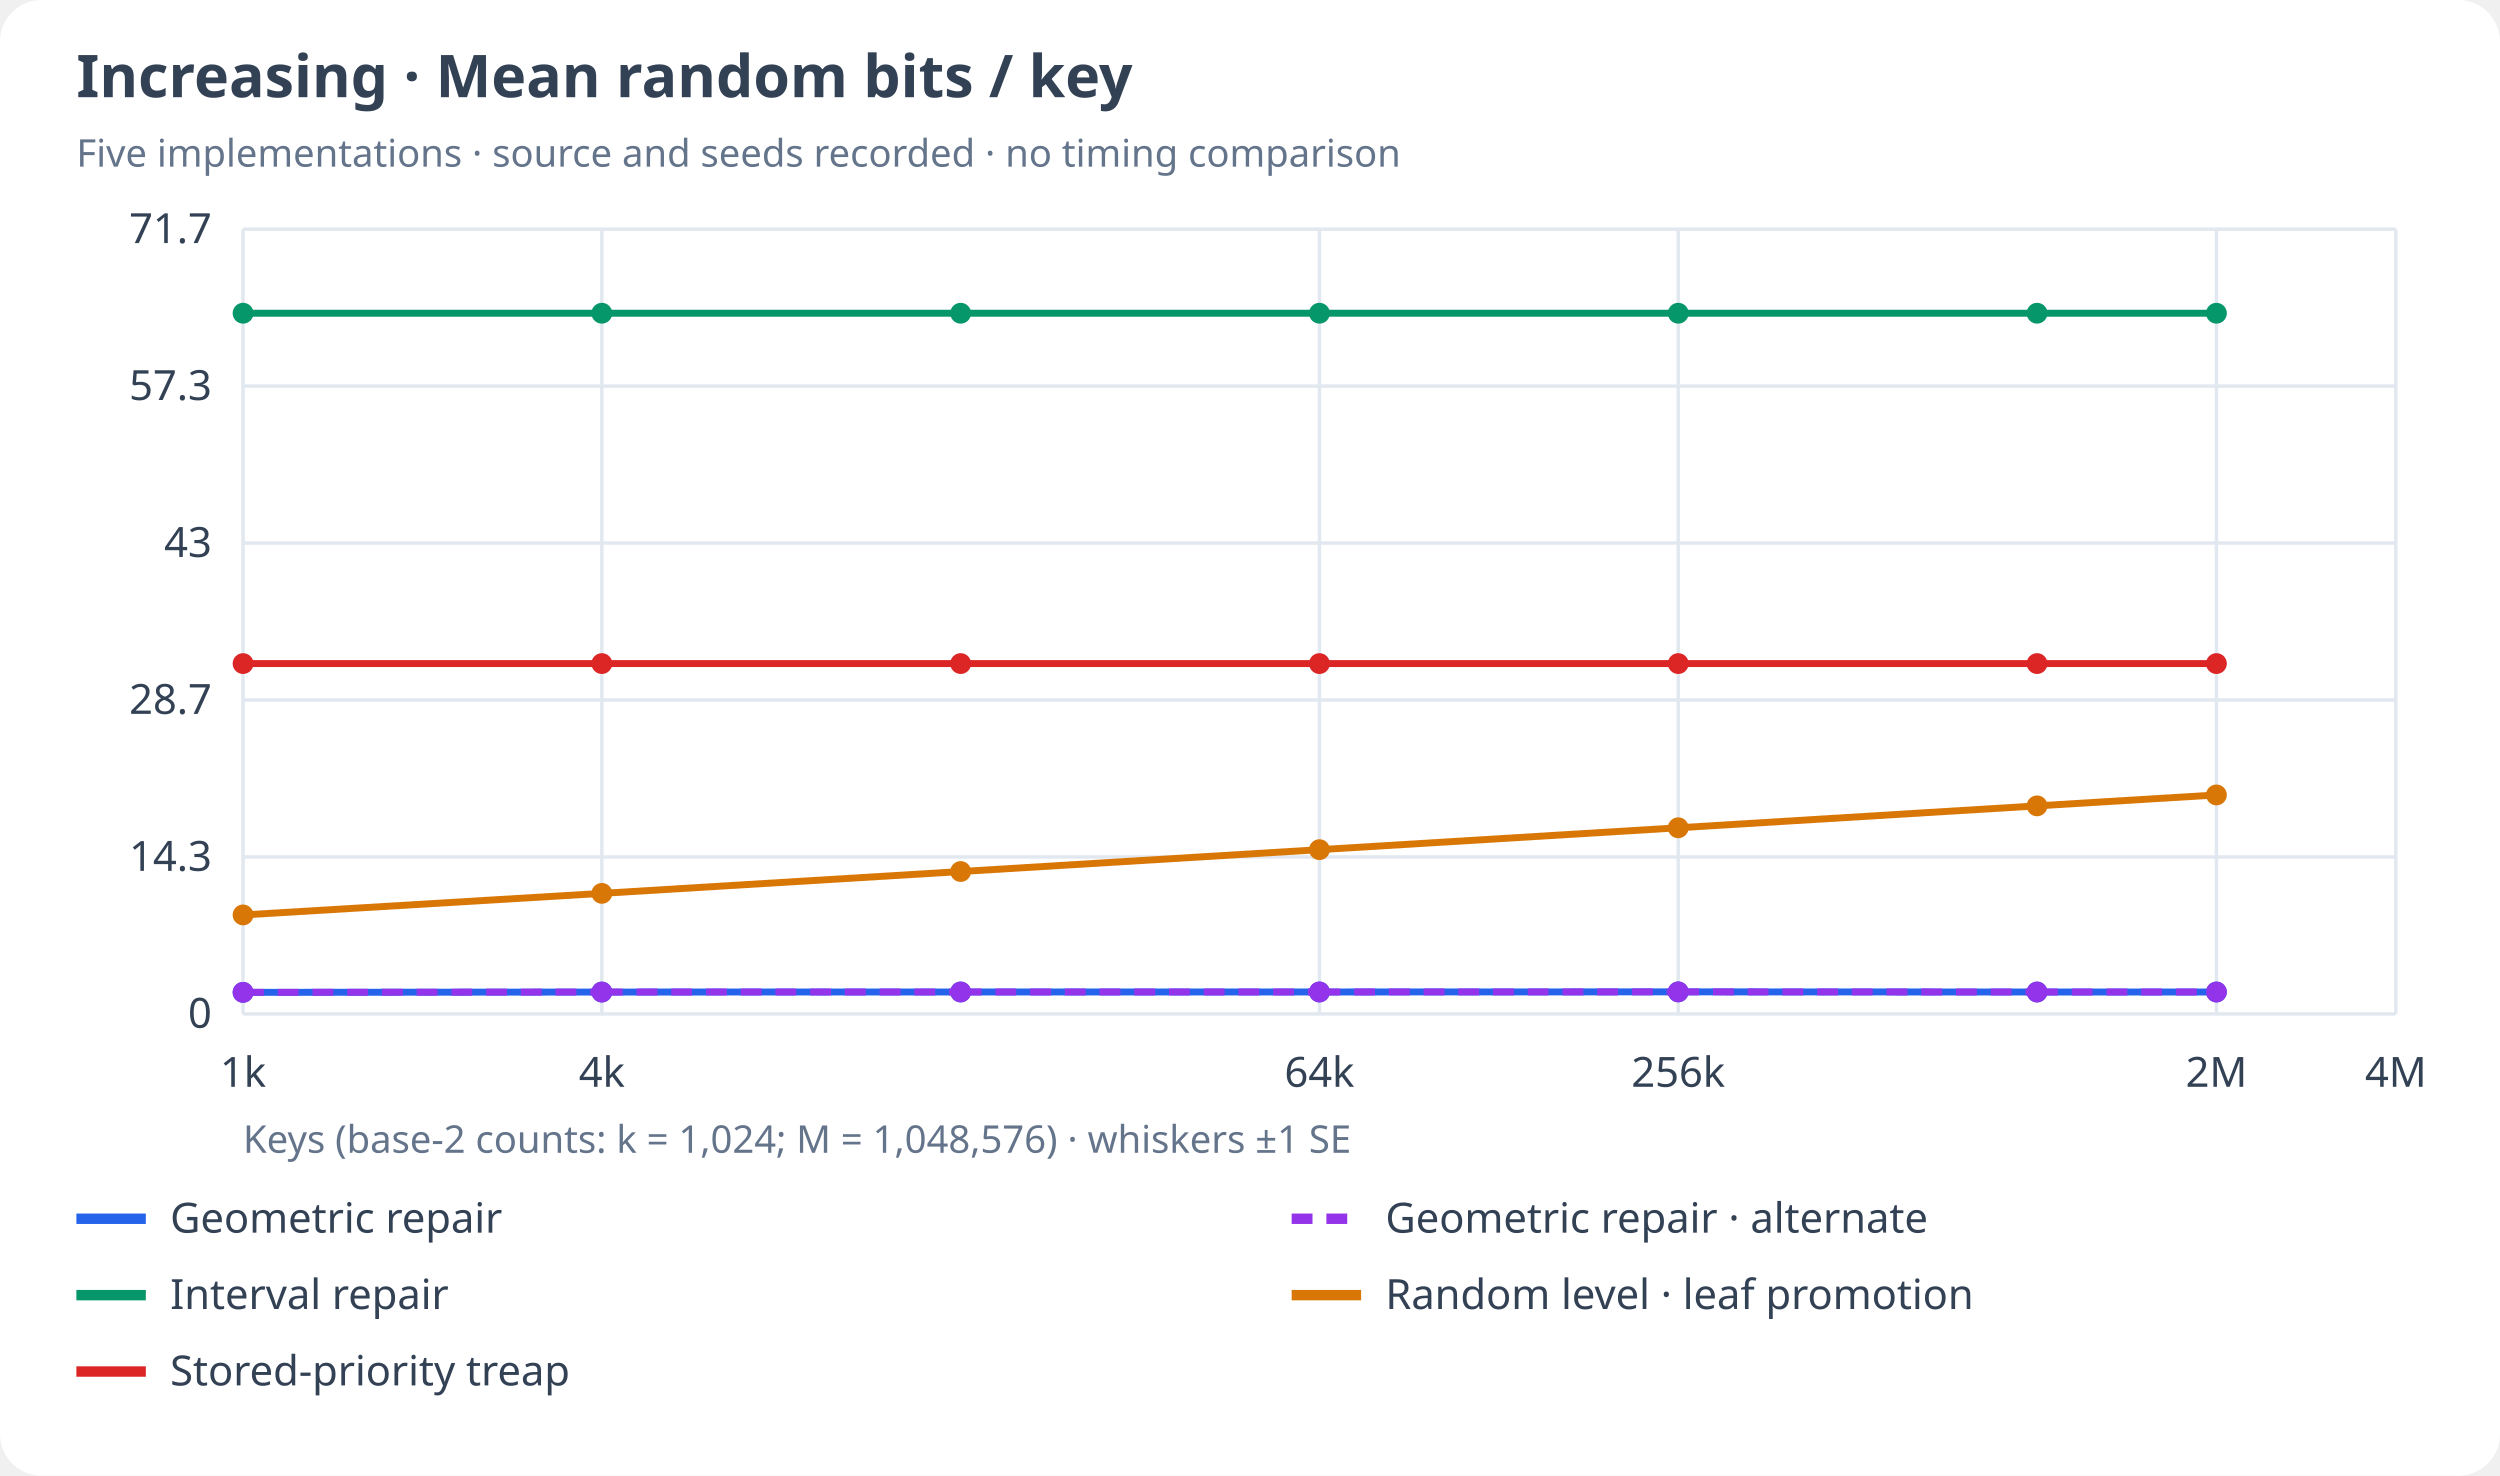
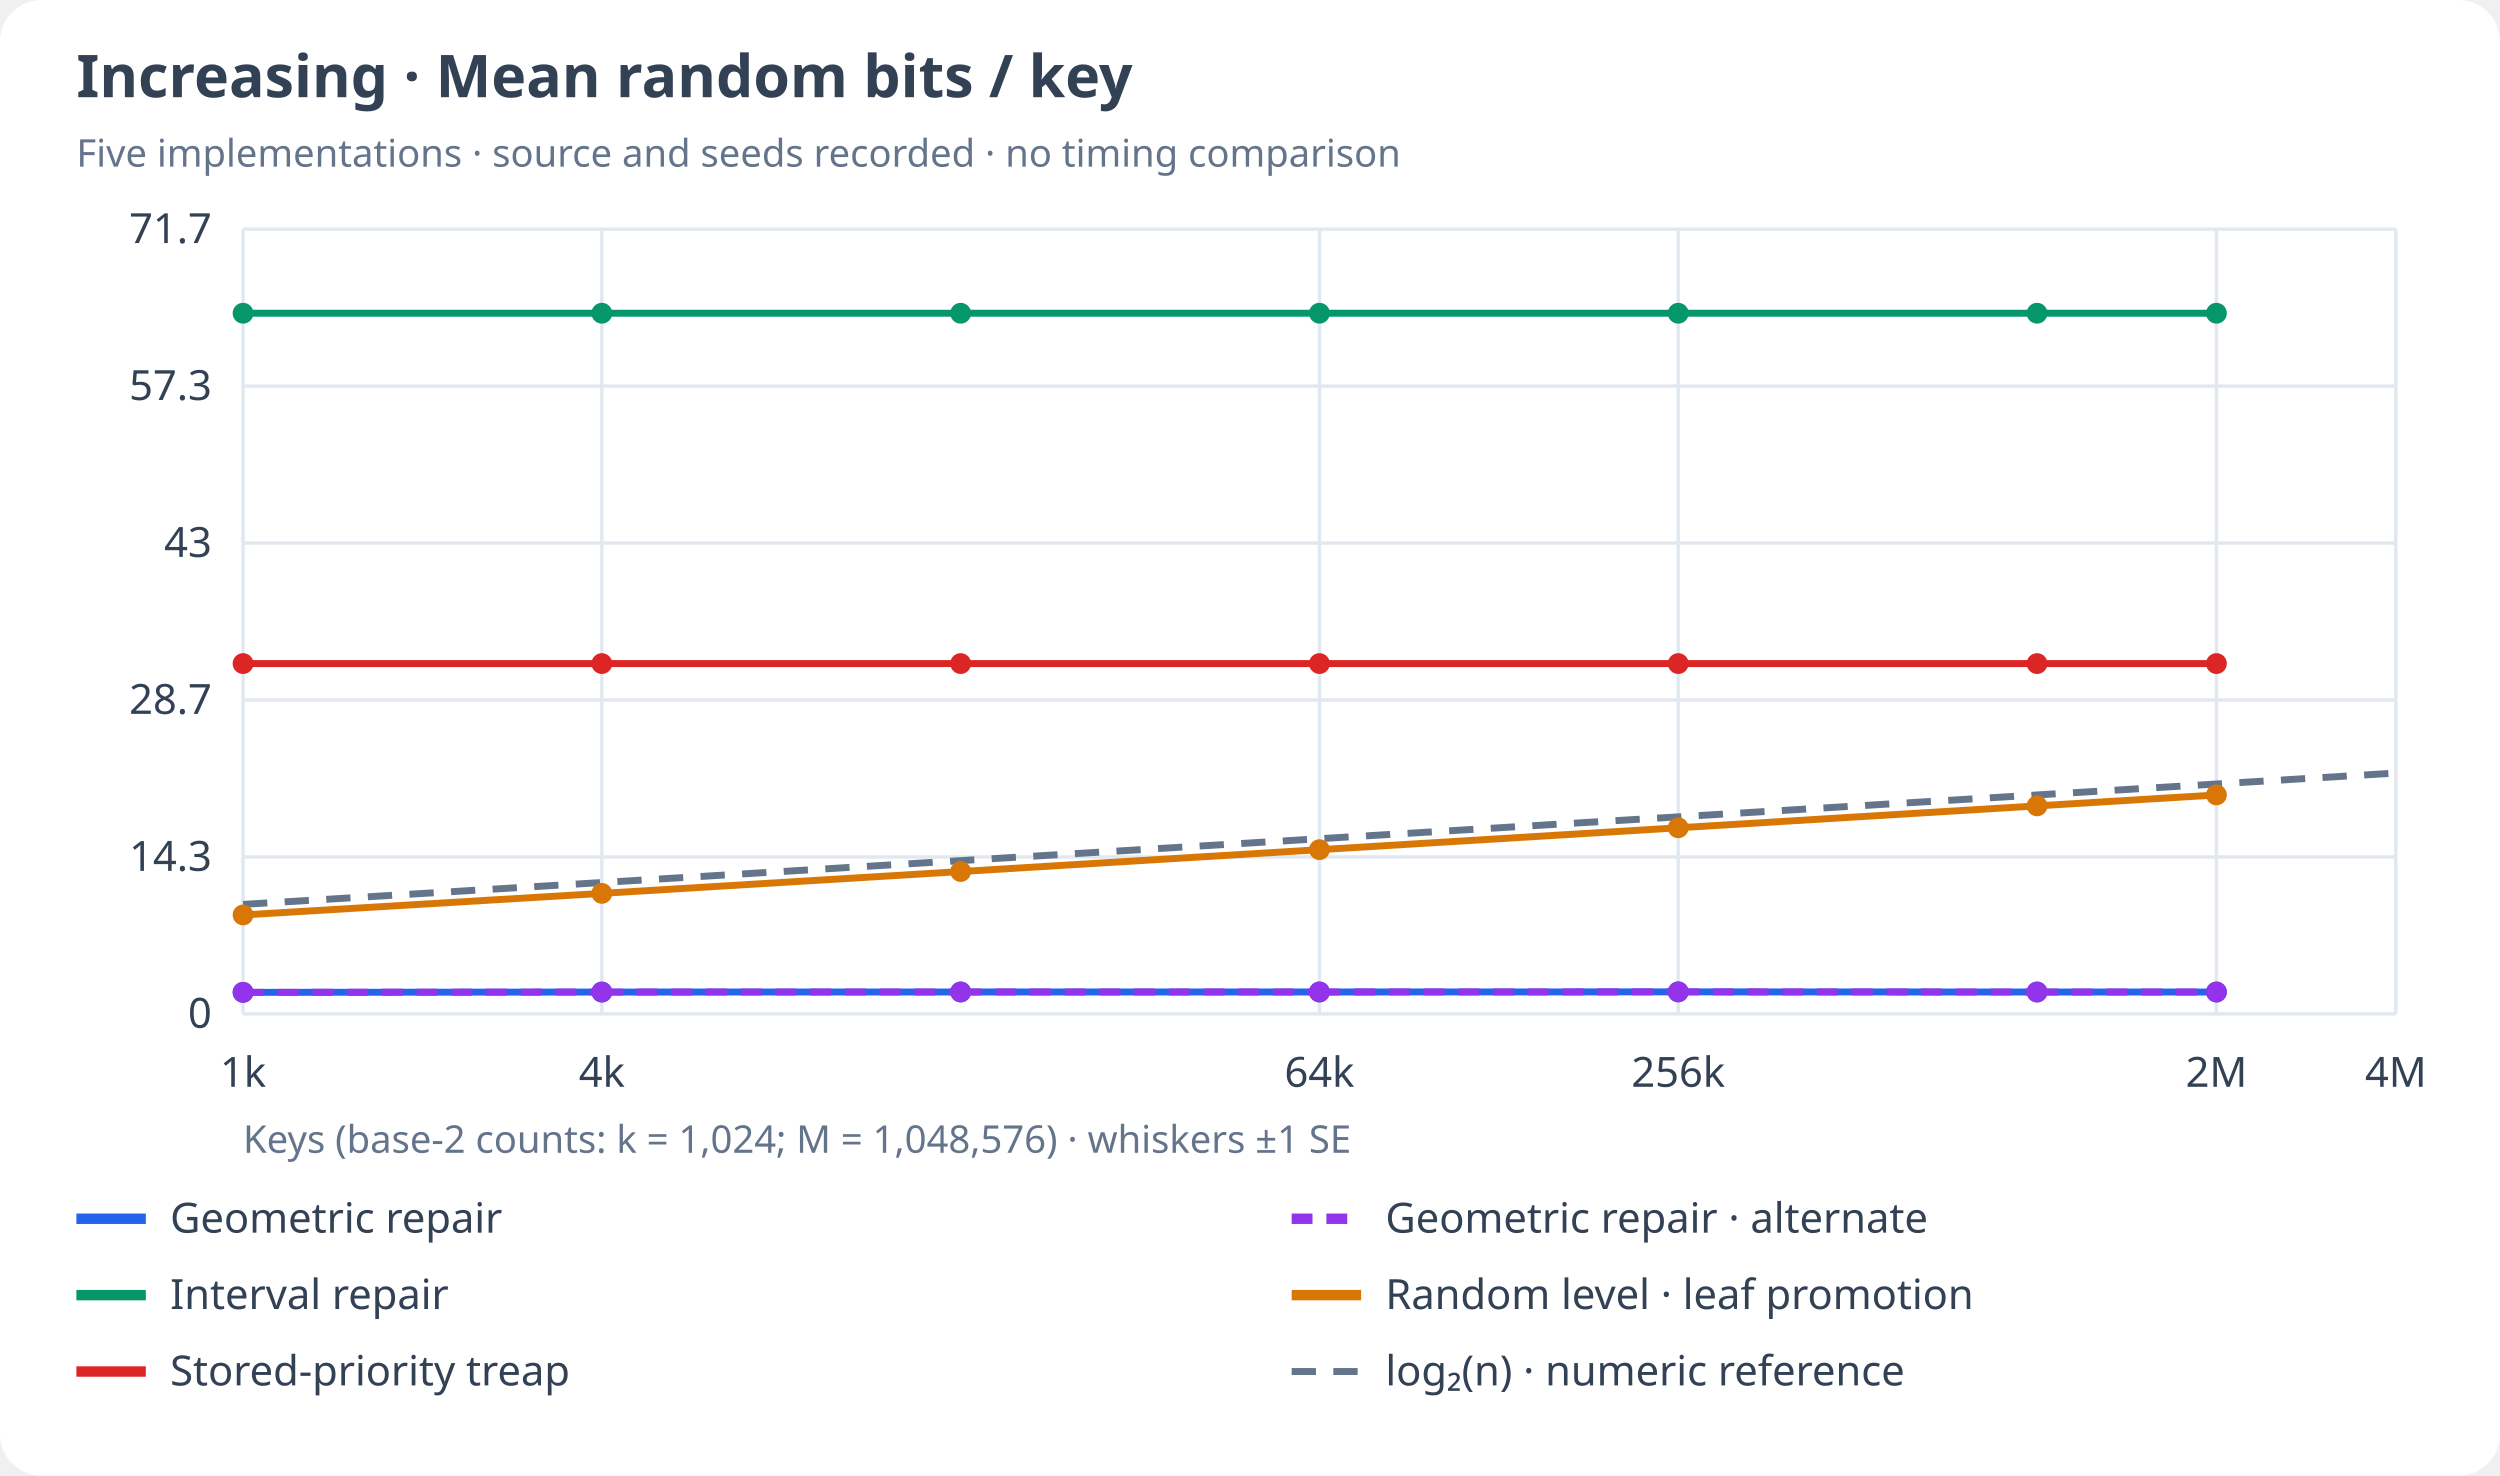
<svg xmlns="http://www.w3.org/2000/svg" viewBox="0 0 720 425" role="img" aria-labelledby="increasing-mean_random_bits-title increasing-mean_random_bits-desc">
  <style>text{font:12px system-ui,sans-serif;fill:#334155}.grid{stroke:#e2e8f0}</style>
  <rect width="720" height="425" rx="12" fill="white" />
  <text x="22" y="28" style="font-size:17px;font-weight:650">Increasing · Mean random bits / key</text>
  <text x="22" y="48" style="font-size:11px;fill:#64748b">Five implementations · source and seeds recorded · no timing comparison</text>
  <path class="grid" d="M70,292.00h620" />
  <text x="61" y="296.00" text-anchor="end">0</text>
  <path class="grid" d="M70,246.80h620" />
  <text x="61" y="250.80" text-anchor="end">14.3</text>
  <path class="grid" d="M70,201.60h620" />
  <text x="61" y="205.60" text-anchor="end">28.7</text>
  <path class="grid" d="M70,156.40h620" />
  <text x="61" y="160.40" text-anchor="end">43</text>
  <path class="grid" d="M70,111.20h620" />
  <text x="61" y="115.20" text-anchor="end">57.3</text>
  <path class="grid" d="M70,66.00h620" />
  <text x="61" y="70.00" text-anchor="end">71.7</text>
  <path class="grid" d="M70.00,66v226" />
  <text x="70.00" y="313" text-anchor="middle">1k</text>
  <path class="grid" d="M173.33,66v226" />
  <text x="173.33" y="313" text-anchor="middle">4k</text>
  <path class="grid" d="M380.00,66v226" />
  <text x="380.00" y="313" text-anchor="middle">64k</text>
  <path class="grid" d="M483.33,66v226" />
  <text x="483.33" y="313" text-anchor="middle">256k</text>
  <path class="grid" d="M638.33,66v226" />
  <text x="638.33" y="313" text-anchor="middle">2M</text>
  <path class="grid" d="M690.00,66v226" />
  <text x="690.00" y="313" text-anchor="middle">4M</text>
+   <path class="log-reference" d="M70.00,260.47L690.00,222.64" stroke="#64748b" stroke-width="2" stroke-dasharray="7 5" fill="none" />
  <path d="M70.00,285.84V285.76" stroke="#2563eb" />
  <circle cx="70.00" cy="285.80" r="3" fill="#2563eb" />
  <path d="M70.00,285.80L173.33,285.71" stroke="#2563eb" stroke-width="2" fill="none" />
  <path d="M173.33,285.74V285.68" stroke="#2563eb" />
  <circle cx="173.33" cy="285.71" r="3" fill="#2563eb" />
  <path d="M173.33,285.71L276.67,285.69" stroke="#2563eb" stroke-width="2" fill="none" />
  <path d="M276.67,285.71V285.68" stroke="#2563eb" />
  <circle cx="276.67" cy="285.69" r="3" fill="#2563eb" />
  <path d="M276.67,285.69L380.00,285.69" stroke="#2563eb" stroke-width="2" fill="none" />
  <path d="M380.00,285.69V285.68" stroke="#2563eb" />
  <circle cx="380.00" cy="285.69" r="3" fill="#2563eb" />
  <path d="M380.00,285.69L483.33,285.66" stroke="#2563eb" stroke-width="2" fill="none" />
  <circle cx="483.33" cy="285.66" r="3" fill="#2563eb" />
  <path d="M483.33,285.66L586.67,285.70" stroke="#2563eb" stroke-width="2" fill="none" />
  <circle cx="586.67" cy="285.70" r="3" fill="#2563eb" />
  <path d="M586.67,285.70L638.33,285.70" stroke="#2563eb" stroke-width="2" fill="none" />
  <circle cx="638.33" cy="285.70" r="3" fill="#2563eb" />
  <path d="M22,351h20" stroke="#2563eb" stroke-width="3" />
  <text x="49" y="355">Geometric repair</text>
  <path d="M70.00,285.84V285.76" stroke="#9333ea" />
  <circle cx="70.00" cy="285.80" r="3" fill="#9333ea" />
  <path d="M70.00,285.80L173.33,285.71" stroke="#9333ea" stroke-width="2" fill="none" stroke-dasharray="6 4" />
  <path d="M173.33,285.74V285.68" stroke="#9333ea" />
  <circle cx="173.33" cy="285.71" r="3" fill="#9333ea" />
  <path d="M173.33,285.71L276.67,285.69" stroke="#9333ea" stroke-width="2" fill="none" stroke-dasharray="6 4" />
  <path d="M276.67,285.71V285.68" stroke="#9333ea" />
  <circle cx="276.67" cy="285.69" r="3" fill="#9333ea" />
  <path d="M276.67,285.69L380.00,285.69" stroke="#9333ea" stroke-width="2" fill="none" stroke-dasharray="6 4" />
  <path d="M380.00,285.69V285.68" stroke="#9333ea" />
  <circle cx="380.00" cy="285.69" r="3" fill="#9333ea" />
  <path d="M380.00,285.69L483.33,285.66" stroke="#9333ea" stroke-width="2" fill="none" stroke-dasharray="6 4" />
  <circle cx="483.33" cy="285.66" r="3" fill="#9333ea" />
  <path d="M483.33,285.66L586.67,285.70" stroke="#9333ea" stroke-width="2" fill="none" stroke-dasharray="6 4" />
  <circle cx="586.67" cy="285.70" r="3" fill="#9333ea" />
  <path d="M586.67,285.70L638.33,285.70" stroke="#9333ea" stroke-width="2" fill="none" stroke-dasharray="6 4" />
  <circle cx="638.33" cy="285.70" r="3" fill="#9333ea" />
  <path d="M372,351h20" stroke="#9333ea" stroke-width="3" stroke-dasharray="6 4" />
  <text x="399" y="355">Geometric repair · alternate</text>
  <path d="M70.00,90.21V90.21" stroke="#059669" />
  <circle cx="70.00" cy="90.21" r="3" fill="#059669" />
  <path d="M70.00,90.21L173.33,90.21" stroke="#059669" stroke-width="2" fill="none" />
  <path d="M173.33,90.21V90.21" stroke="#059669" />
  <circle cx="173.33" cy="90.21" r="3" fill="#059669" />
  <path d="M173.33,90.21L276.67,90.21" stroke="#059669" stroke-width="2" fill="none" />
  <path d="M276.67,90.21V90.21" stroke="#059669" />
  <circle cx="276.67" cy="90.21" r="3" fill="#059669" />
  <path d="M276.67,90.21L380.00,90.21" stroke="#059669" stroke-width="2" fill="none" />
  <path d="M380.00,90.21V90.21" stroke="#059669" />
  <circle cx="380.00" cy="90.21" r="3" fill="#059669" />
  <path d="M380.00,90.21L483.33,90.21" stroke="#059669" stroke-width="2" fill="none" />
  <circle cx="483.33" cy="90.21" r="3" fill="#059669" />
  <path d="M483.33,90.21L586.67,90.21" stroke="#059669" stroke-width="2" fill="none" />
  <circle cx="586.67" cy="90.21" r="3" fill="#059669" />
  <path d="M586.67,90.21L638.33,90.21" stroke="#059669" stroke-width="2" fill="none" />
  <circle cx="638.33" cy="90.21" r="3" fill="#059669" />
  <path d="M22,373h20" stroke="#059669" stroke-width="3" />
  <text x="49" y="377">Interval repair</text>
  <path d="M70.00,263.51V263.49" stroke="#d97706" />
  <circle cx="70.00" cy="263.50" r="3" fill="#d97706" />
  <path d="M70.00,263.50L173.33,257.29" stroke="#d97706" stroke-width="2" fill="none" />
  <path d="M173.33,257.29V257.28" stroke="#d97706" />
  <circle cx="173.33" cy="257.29" r="3" fill="#d97706" />
  <path d="M173.33,257.29L276.67,251.00" stroke="#d97706" stroke-width="2" fill="none" />
  <path d="M276.67,251.00V251.00" stroke="#d97706" />
  <circle cx="276.67" cy="251.00" r="3" fill="#d97706" />
  <path d="M276.67,251.00L380.00,244.70" stroke="#d97706" stroke-width="2" fill="none" />
  <path d="M380.00,244.70V244.70" stroke="#d97706" />
  <circle cx="380.00" cy="244.70" r="3" fill="#d97706" />
  <path d="M380.00,244.70L483.33,238.40" stroke="#d97706" stroke-width="2" fill="none" />
  <circle cx="483.33" cy="238.40" r="3" fill="#d97706" />
  <path d="M483.33,238.40L586.67,232.09" stroke="#d97706" stroke-width="2" fill="none" />
  <circle cx="586.67" cy="232.09" r="3" fill="#d97706" />
  <path d="M586.67,232.09L638.33,228.94" stroke="#d97706" stroke-width="2" fill="none" />
  <circle cx="638.33" cy="228.94" r="3" fill="#d97706" />
  <path d="M372,373h20" stroke="#d97706" stroke-width="3" />
  <text x="399" y="377">Random level · leaf promotion</text>
  <path d="M70.00,191.11V191.11" stroke="#dc2626" />
  <circle cx="70.00" cy="191.11" r="3" fill="#dc2626" />
  <path d="M70.00,191.11L173.33,191.11" stroke="#dc2626" stroke-width="2" fill="none" />
  <path d="M173.33,191.11V191.11" stroke="#dc2626" />
  <circle cx="173.33" cy="191.11" r="3" fill="#dc2626" />
  <path d="M173.33,191.11L276.67,191.11" stroke="#dc2626" stroke-width="2" fill="none" />
  <path d="M276.67,191.11V191.11" stroke="#dc2626" />
  <circle cx="276.67" cy="191.11" r="3" fill="#dc2626" />
  <path d="M276.67,191.11L380.00,191.11" stroke="#dc2626" stroke-width="2" fill="none" />
  <path d="M380.00,191.11V191.11" stroke="#dc2626" />
  <circle cx="380.00" cy="191.11" r="3" fill="#dc2626" />
  <path d="M380.00,191.11L483.33,191.11" stroke="#dc2626" stroke-width="2" fill="none" />
  <circle cx="483.33" cy="191.11" r="3" fill="#dc2626" />
  <path d="M483.33,191.11L586.67,191.11" stroke="#dc2626" stroke-width="2" fill="none" />
  <circle cx="586.67" cy="191.11" r="3" fill="#dc2626" />
  <path d="M586.67,191.11L638.33,191.11" stroke="#dc2626" stroke-width="2" fill="none" />
  <circle cx="638.33" cy="191.11" r="3" fill="#dc2626" />
  <path d="M22,395h20" stroke="#dc2626" stroke-width="3" />
  <text x="49" y="399">Stored-priority treap</text>
+   <path d="M372,395h20" stroke="#64748b" stroke-width="2" stroke-dasharray="7 5" />
+   <text x="399" y="399">log₂(n) · numeric reference</text>
  <text x="70" y="332" style="font-size:11px;fill:#64748b">Keys (base-2 counts: k = 1,024; M = 1,048,576) · whiskers ±1 SE</text>
</svg>
